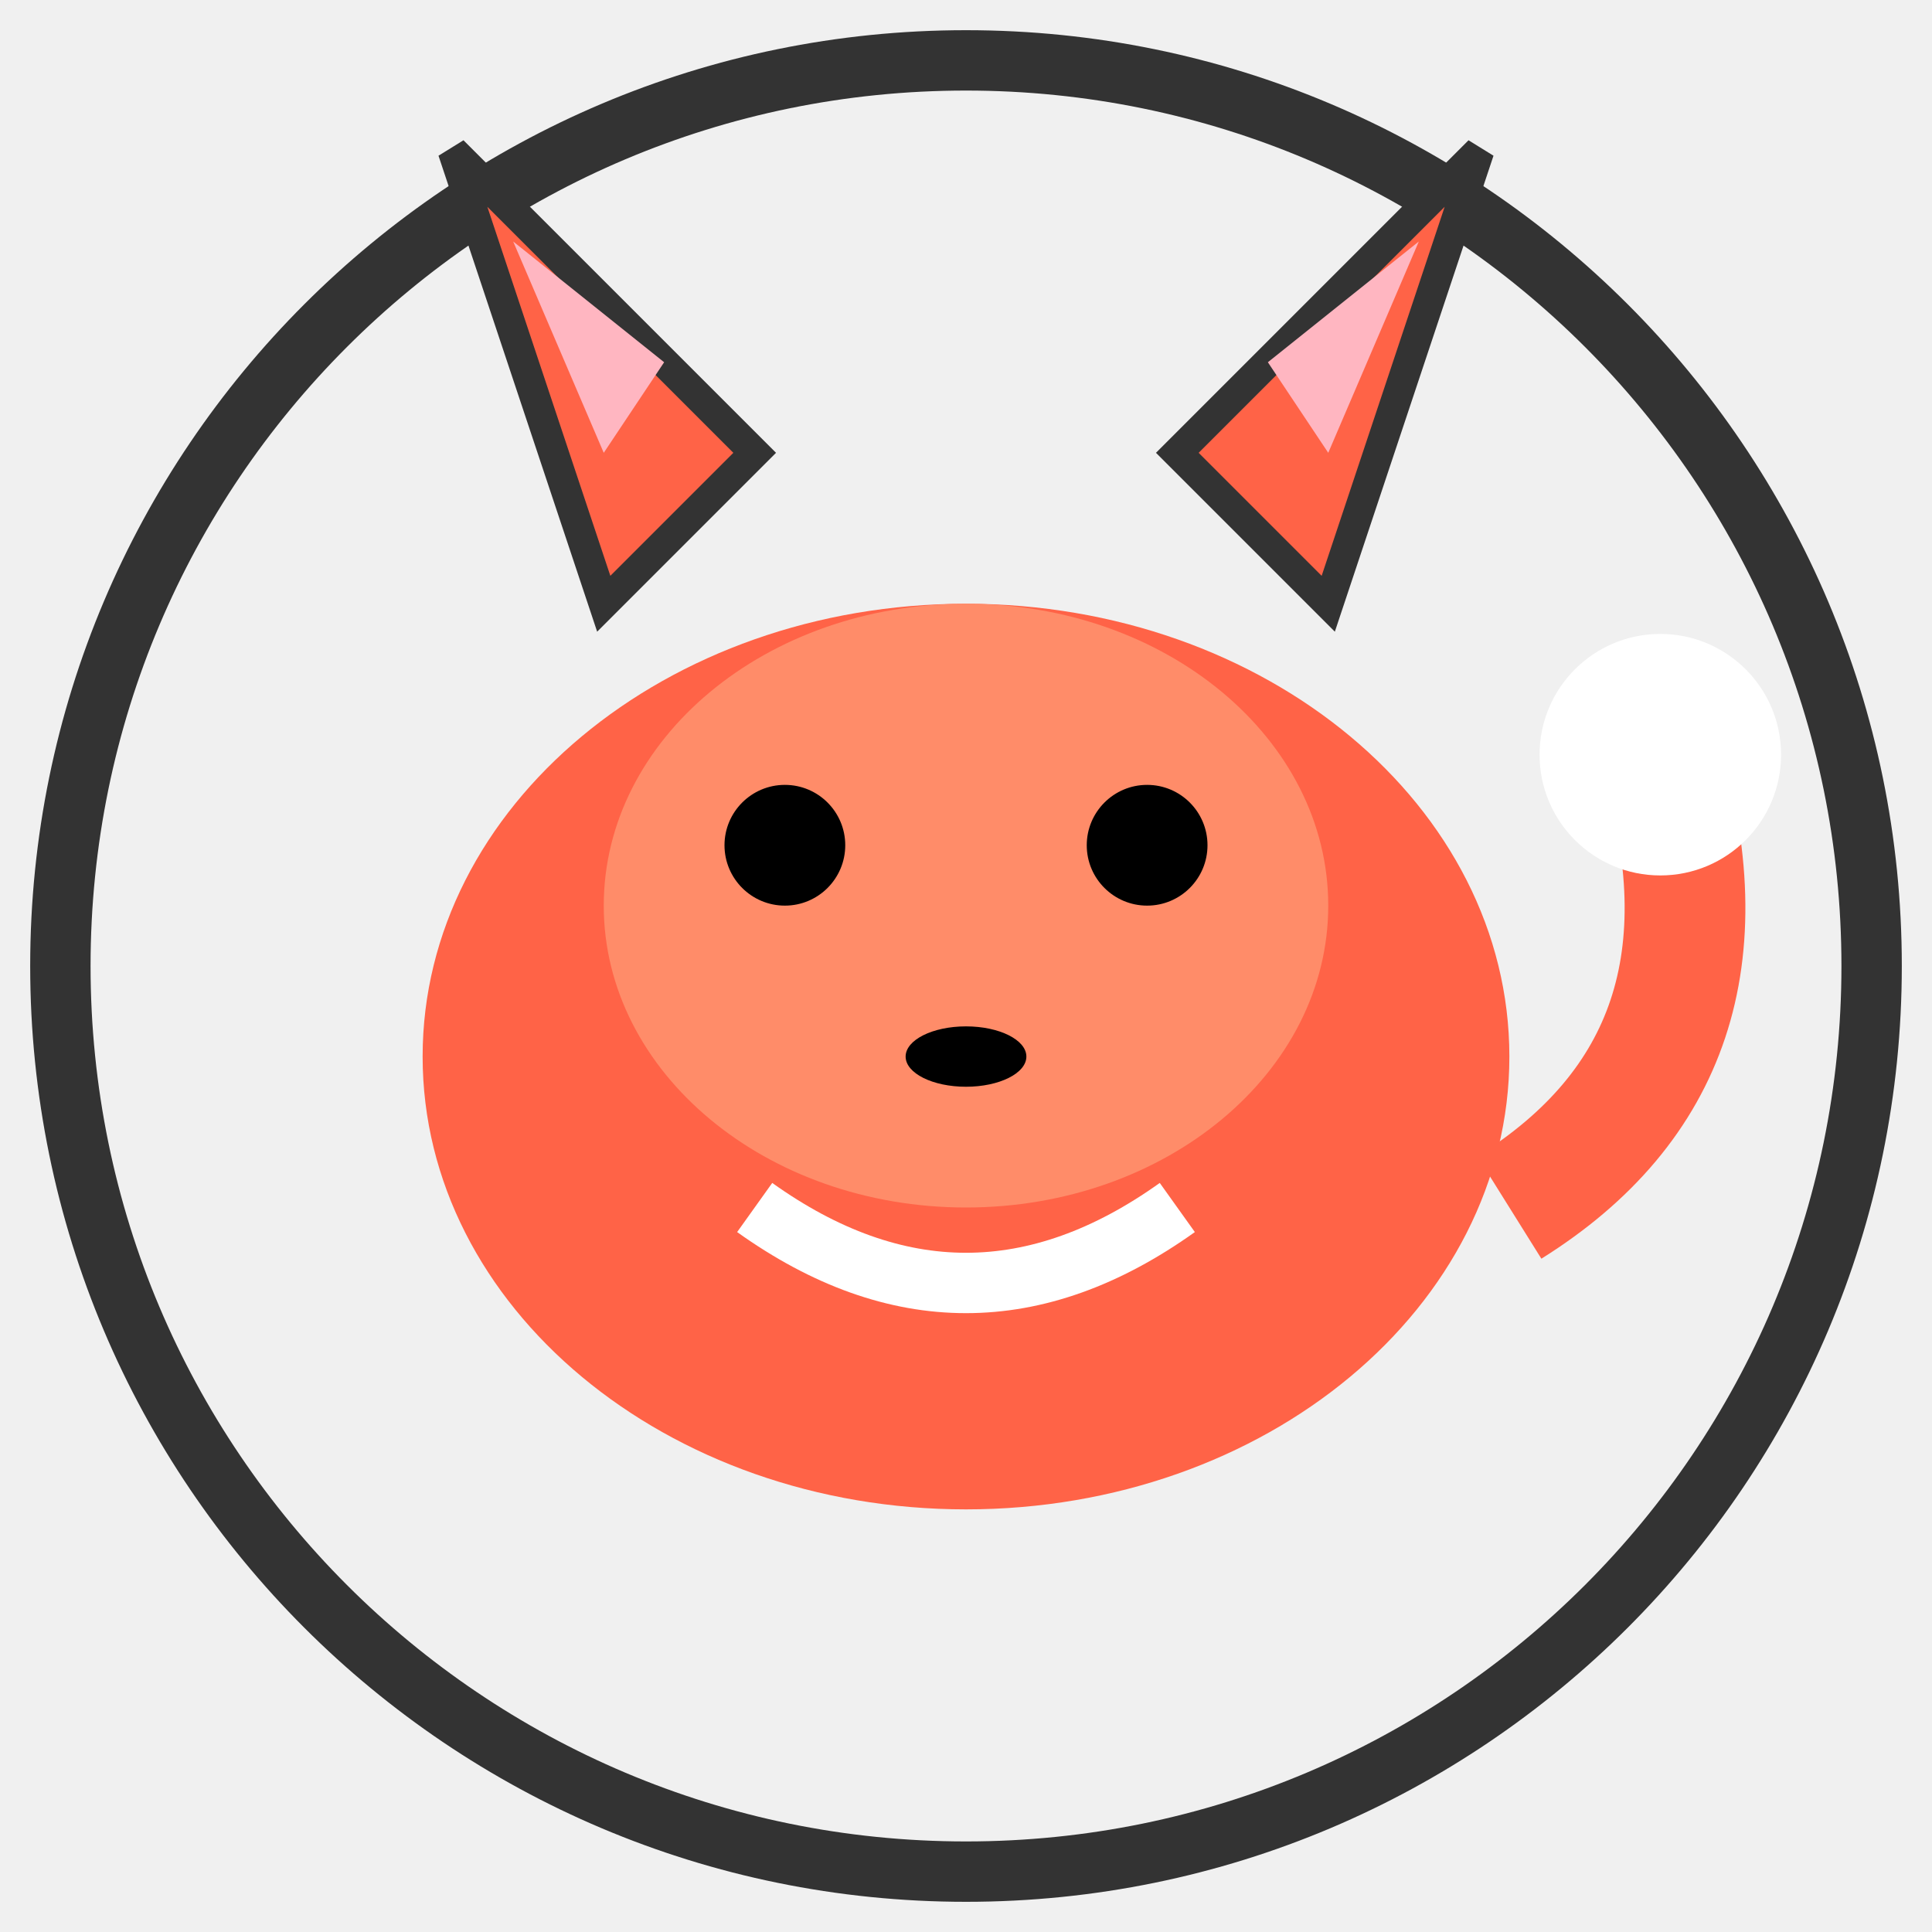
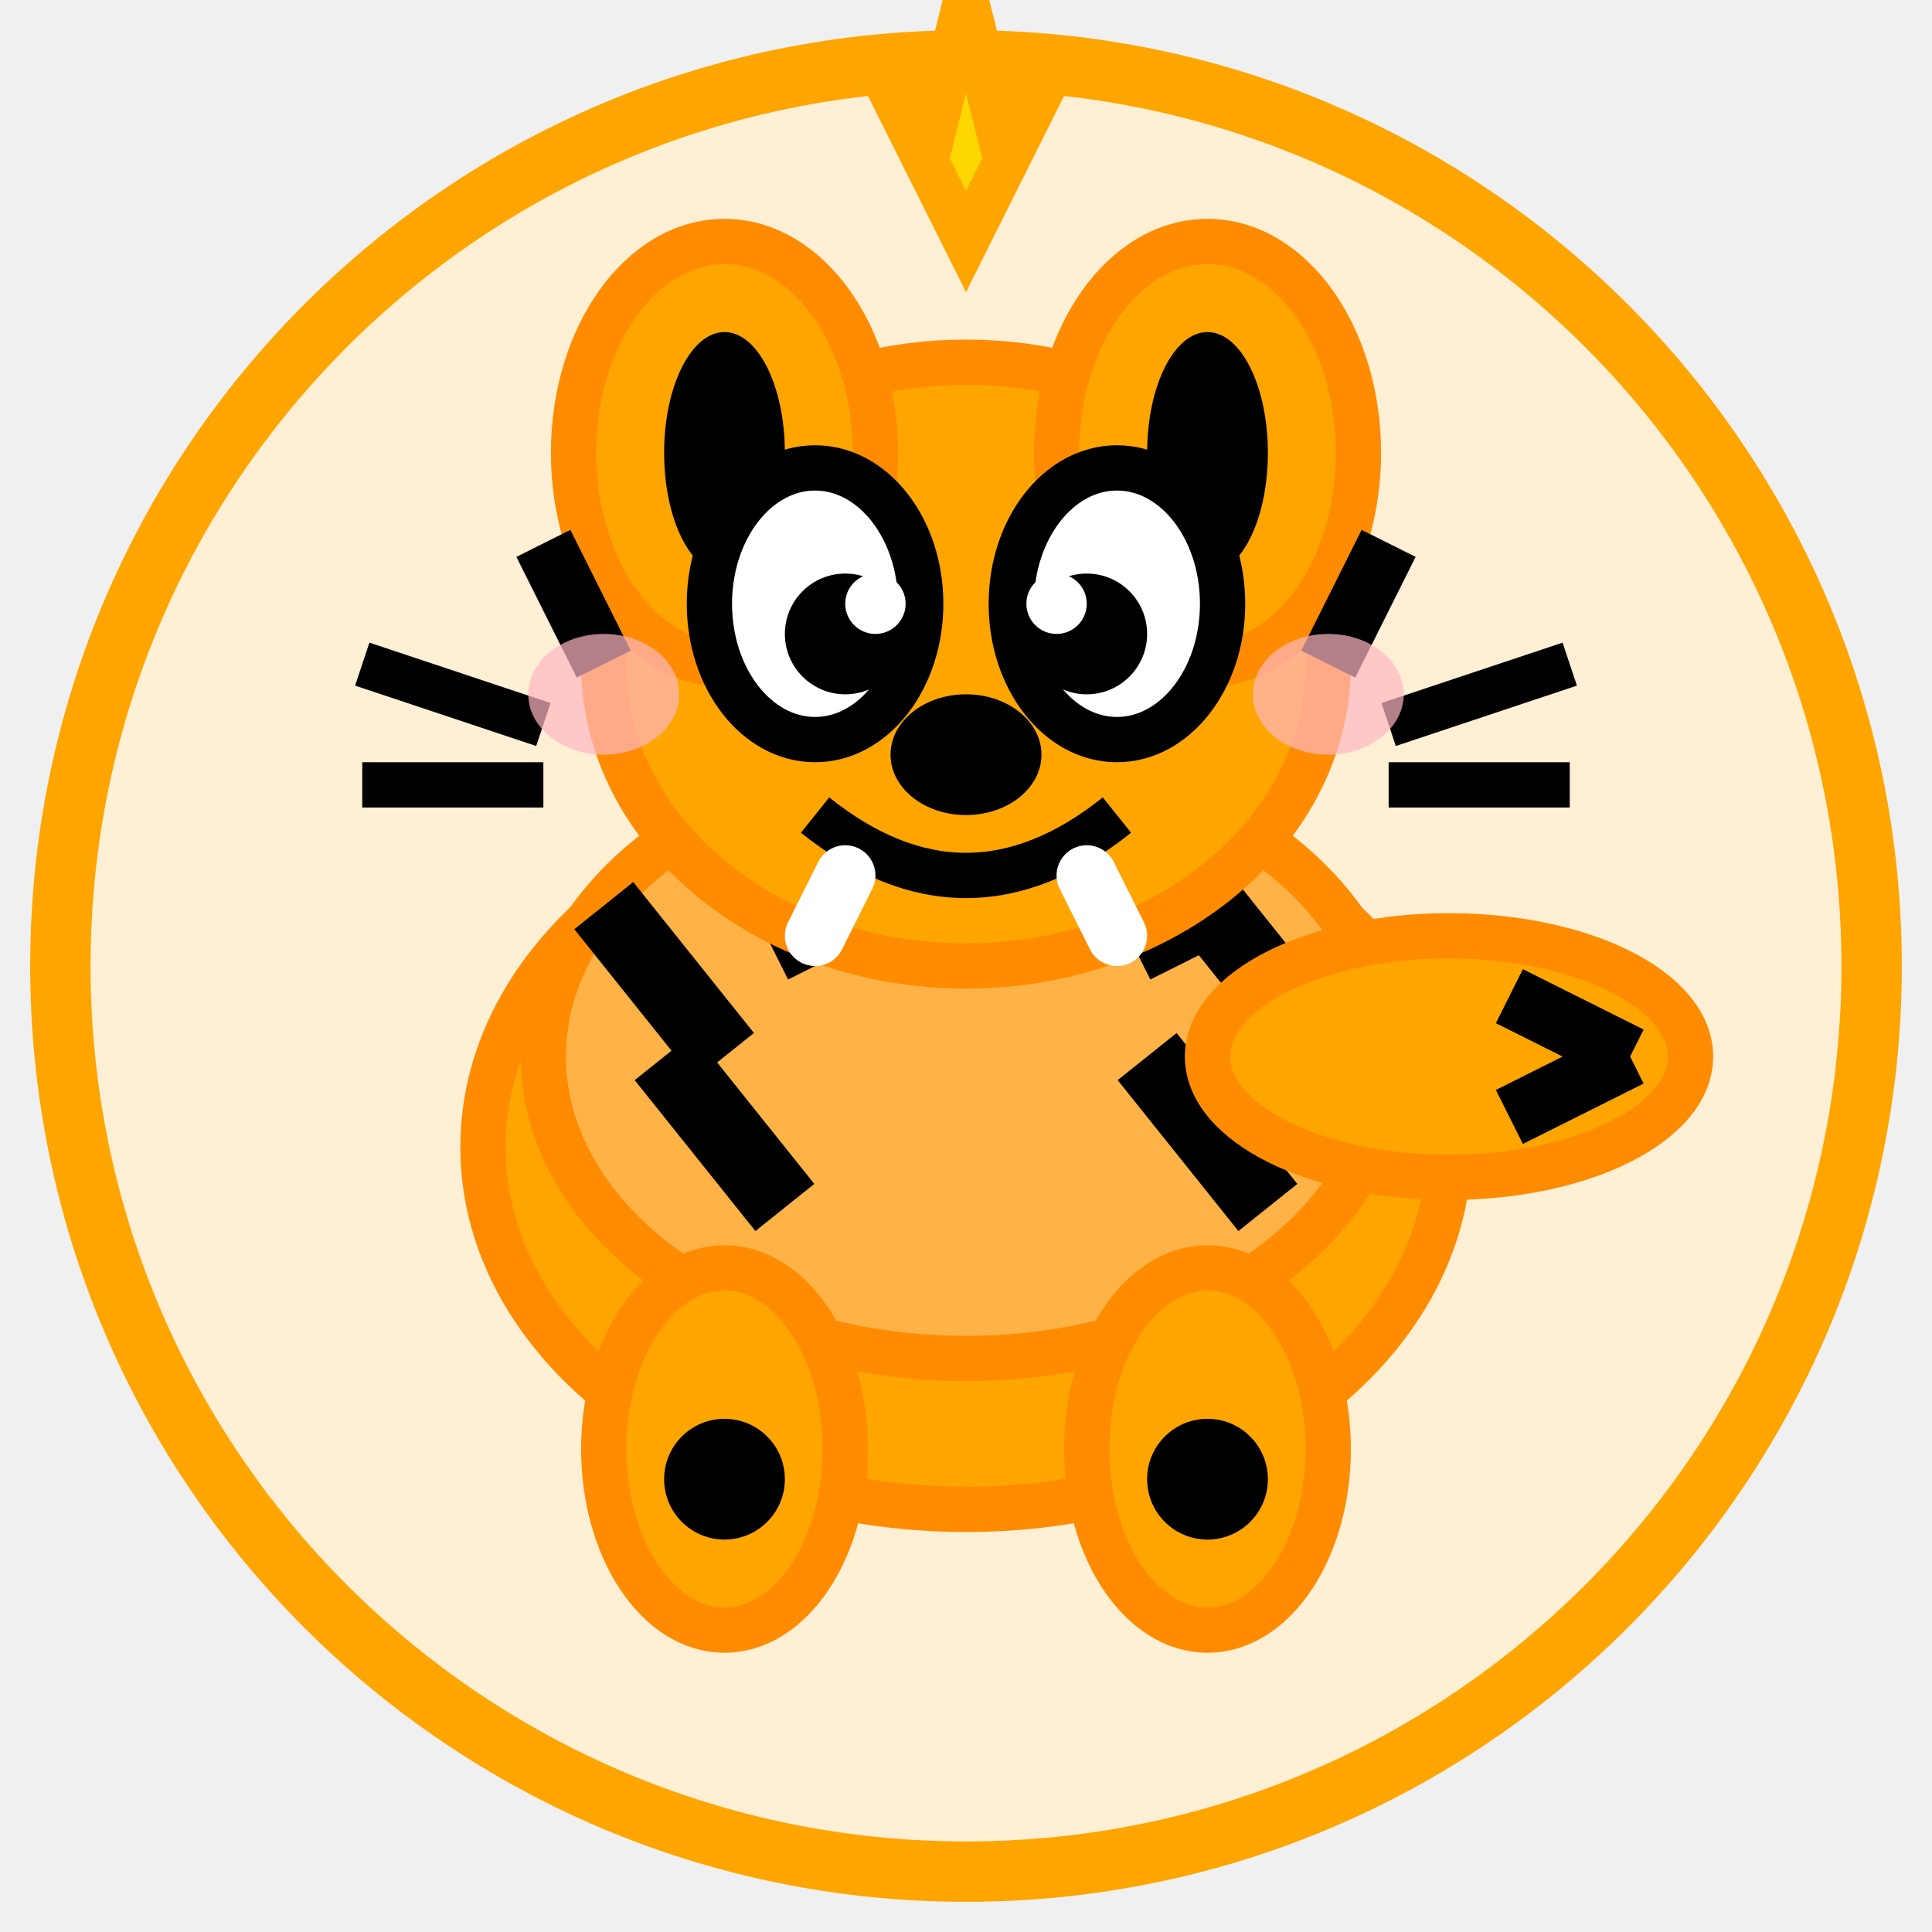
<svg xmlns="http://www.w3.org/2000/svg" width="64" height="64" viewBox="0 0 64 64" fill="none">
-   <circle cx="32" cy="32" r="30" fill="#F0F0F0" stroke="#333" stroke-width="2" />
-   <ellipse cx="32" cy="35" rx="18" ry="15" fill="#FF6347" />
-   <ellipse cx="32" cy="30" rx="12" ry="10" fill="#FF8C69" />
-   <path d="M 20 20 L 15 5 L 25 15 Z" fill="#FF6347" stroke="#333" stroke-width="1" />
-   <path d="M 44 20 L 49 5 L 39 15 Z" fill="#FF6347" stroke="#333" stroke-width="1" />
-   <path d="M 20 15 L 17 8 L 22 12 Z" fill="#FFB6C1" />
-   <path d="M 44 15 L 47 8 L 42 12 Z" fill="#FFB6C1" />
-   <circle cx="26" cy="28" r="2" fill="#000" />
-   <circle cx="38" cy="28" r="2" fill="#000" />
-   <ellipse cx="32" cy="35" rx="2" ry="1" fill="#000" />
-   <path d="M 25 40 Q 32 45, 39 40" stroke="#FFF" stroke-width="2" fill="none" />
-   <path d="M 50 40 Q 58 35, 55 25" stroke="#FF6347" stroke-width="4" fill="none" />
-   <circle cx="55" cy="25" r="4" fill="#FFF" />
+   <circle cx="32" cy="32" r="30" fill="#FFEFD5" stroke="#FFA500" stroke-width="2" />
+   <ellipse cx="32" cy="38" rx="16" ry="12" fill="#FFA500" stroke="#FF8C00" stroke-width="1.5" />
+   <ellipse cx="32" cy="35" rx="14" ry="10" fill="#FFB347" stroke="#FF8C00" stroke-width="1.5" />
+   <path d="M 20 30 L 24 35" stroke="#000" stroke-width="2.5" />
+   <path d="M 40 30 L 44 35" stroke="#000" stroke-width="2.5" />
+   <path d="M 22 35 L 26 40" stroke="#000" stroke-width="2.5" />
+   <path d="M 38 35 L 42 40" stroke="#000" stroke-width="2.5" />
+   <path d="M 25 28 L 27 32" stroke="#000" stroke-width="2" />
+   <path d="M 37 28 L 39 32" stroke="#000" stroke-width="2" />
+   <ellipse cx="32" cy="22" rx="12" ry="10" fill="#FFA500" stroke="#FF8C00" stroke-width="1.5" />
+   <ellipse cx="24" cy="15" rx="5" ry="7" fill="#FFA500" stroke="#FF8C00" stroke-width="1.5" />
+   <ellipse cx="40" cy="15" rx="5" ry="7" fill="#FFA500" stroke="#FF8C00" stroke-width="1.5" />
+   <ellipse cx="24" cy="15" rx="2" ry="4" fill="#000" />
+   <ellipse cx="40" cy="15" rx="2" ry="4" fill="#000" />
+   <path d="M 18 18 L 20 22" stroke="#000" stroke-width="2" />
+   <path d="M 46 18 L 44 22" stroke="#000" stroke-width="2" />
+   <ellipse cx="27" cy="20" rx="3.5" ry="4.5" fill="#FFF" stroke="#000" stroke-width="1.5" />
+   <ellipse cx="37" cy="20" rx="3.5" ry="4.5" fill="#FFF" stroke="#000" stroke-width="1.5" />
+   <circle cx="28" cy="21" r="2" fill="#000" />
+   <circle cx="36" cy="21" r="2" fill="#000" />
+   <circle cx="29" cy="20" r="1" fill="#FFF" />
+   <circle cx="35" cy="20" r="1" fill="#FFF" />
+   <ellipse cx="32" cy="25" rx="2.5" ry="2" fill="#000" />
+   <path d="M 27 27 Q 32 31, 37 27" stroke="#000" stroke-width="1.5" fill="none" />
+   <path d="M 28 29 L 27 31" stroke="#FFF" stroke-width="2" stroke-linecap="round" />
+   <path d="M 36 29 L 37 31" stroke="#FFF" stroke-width="2" stroke-linecap="round" />
+   <path d="M 18 24 L 12 22" stroke="#000" stroke-width="1.5" />
+   <path d="M 18 26 L 12 26" stroke="#000" stroke-width="1.5" />
+   <path d="M 46 24 L 52 22" stroke="#000" stroke-width="1.5" />
+   <path d="M 46 26 L 52 26" stroke="#000" stroke-width="1.5" />
+   <ellipse cx="24" cy="48" rx="4" ry="6" fill="#FFA500" stroke="#FF8C00" stroke-width="1.5" />
+   <ellipse cx="40" cy="48" rx="4" ry="6" fill="#FFA500" stroke="#FF8C00" stroke-width="1.5" />
+   <ellipse cx="24" cy="49" rx="2" ry="2" fill="#000" />
+   <ellipse cx="40" cy="49" rx="2" ry="2" fill="#000" />
+   <ellipse cx="48" cy="35" rx="8" ry="4" fill="#FFA500" stroke="#FF8C00" stroke-width="1.5" />
+   <path d="M 50 33 L 54 35" stroke="#000" stroke-width="2" />
+   <path d="M 50 37 L 54 35" stroke="#000" stroke-width="2" />
+   <path d="M 32 8 L 30 4 L 31 6 L 29 2 L 31 4 L 32 0 L 33 4 L 35 2 L 33 6 L 34 4 L 32 8 Z" fill="#FFD700" stroke="#FFA500" stroke-width="1.5" />
+   <ellipse cx="20" cy="23" rx="2.5" ry="2" fill="#FFB6C1" opacity="0.7" />
+   <ellipse cx="44" cy="23" rx="2.5" ry="2" fill="#FFB6C1" opacity="0.7" />
</svg>
